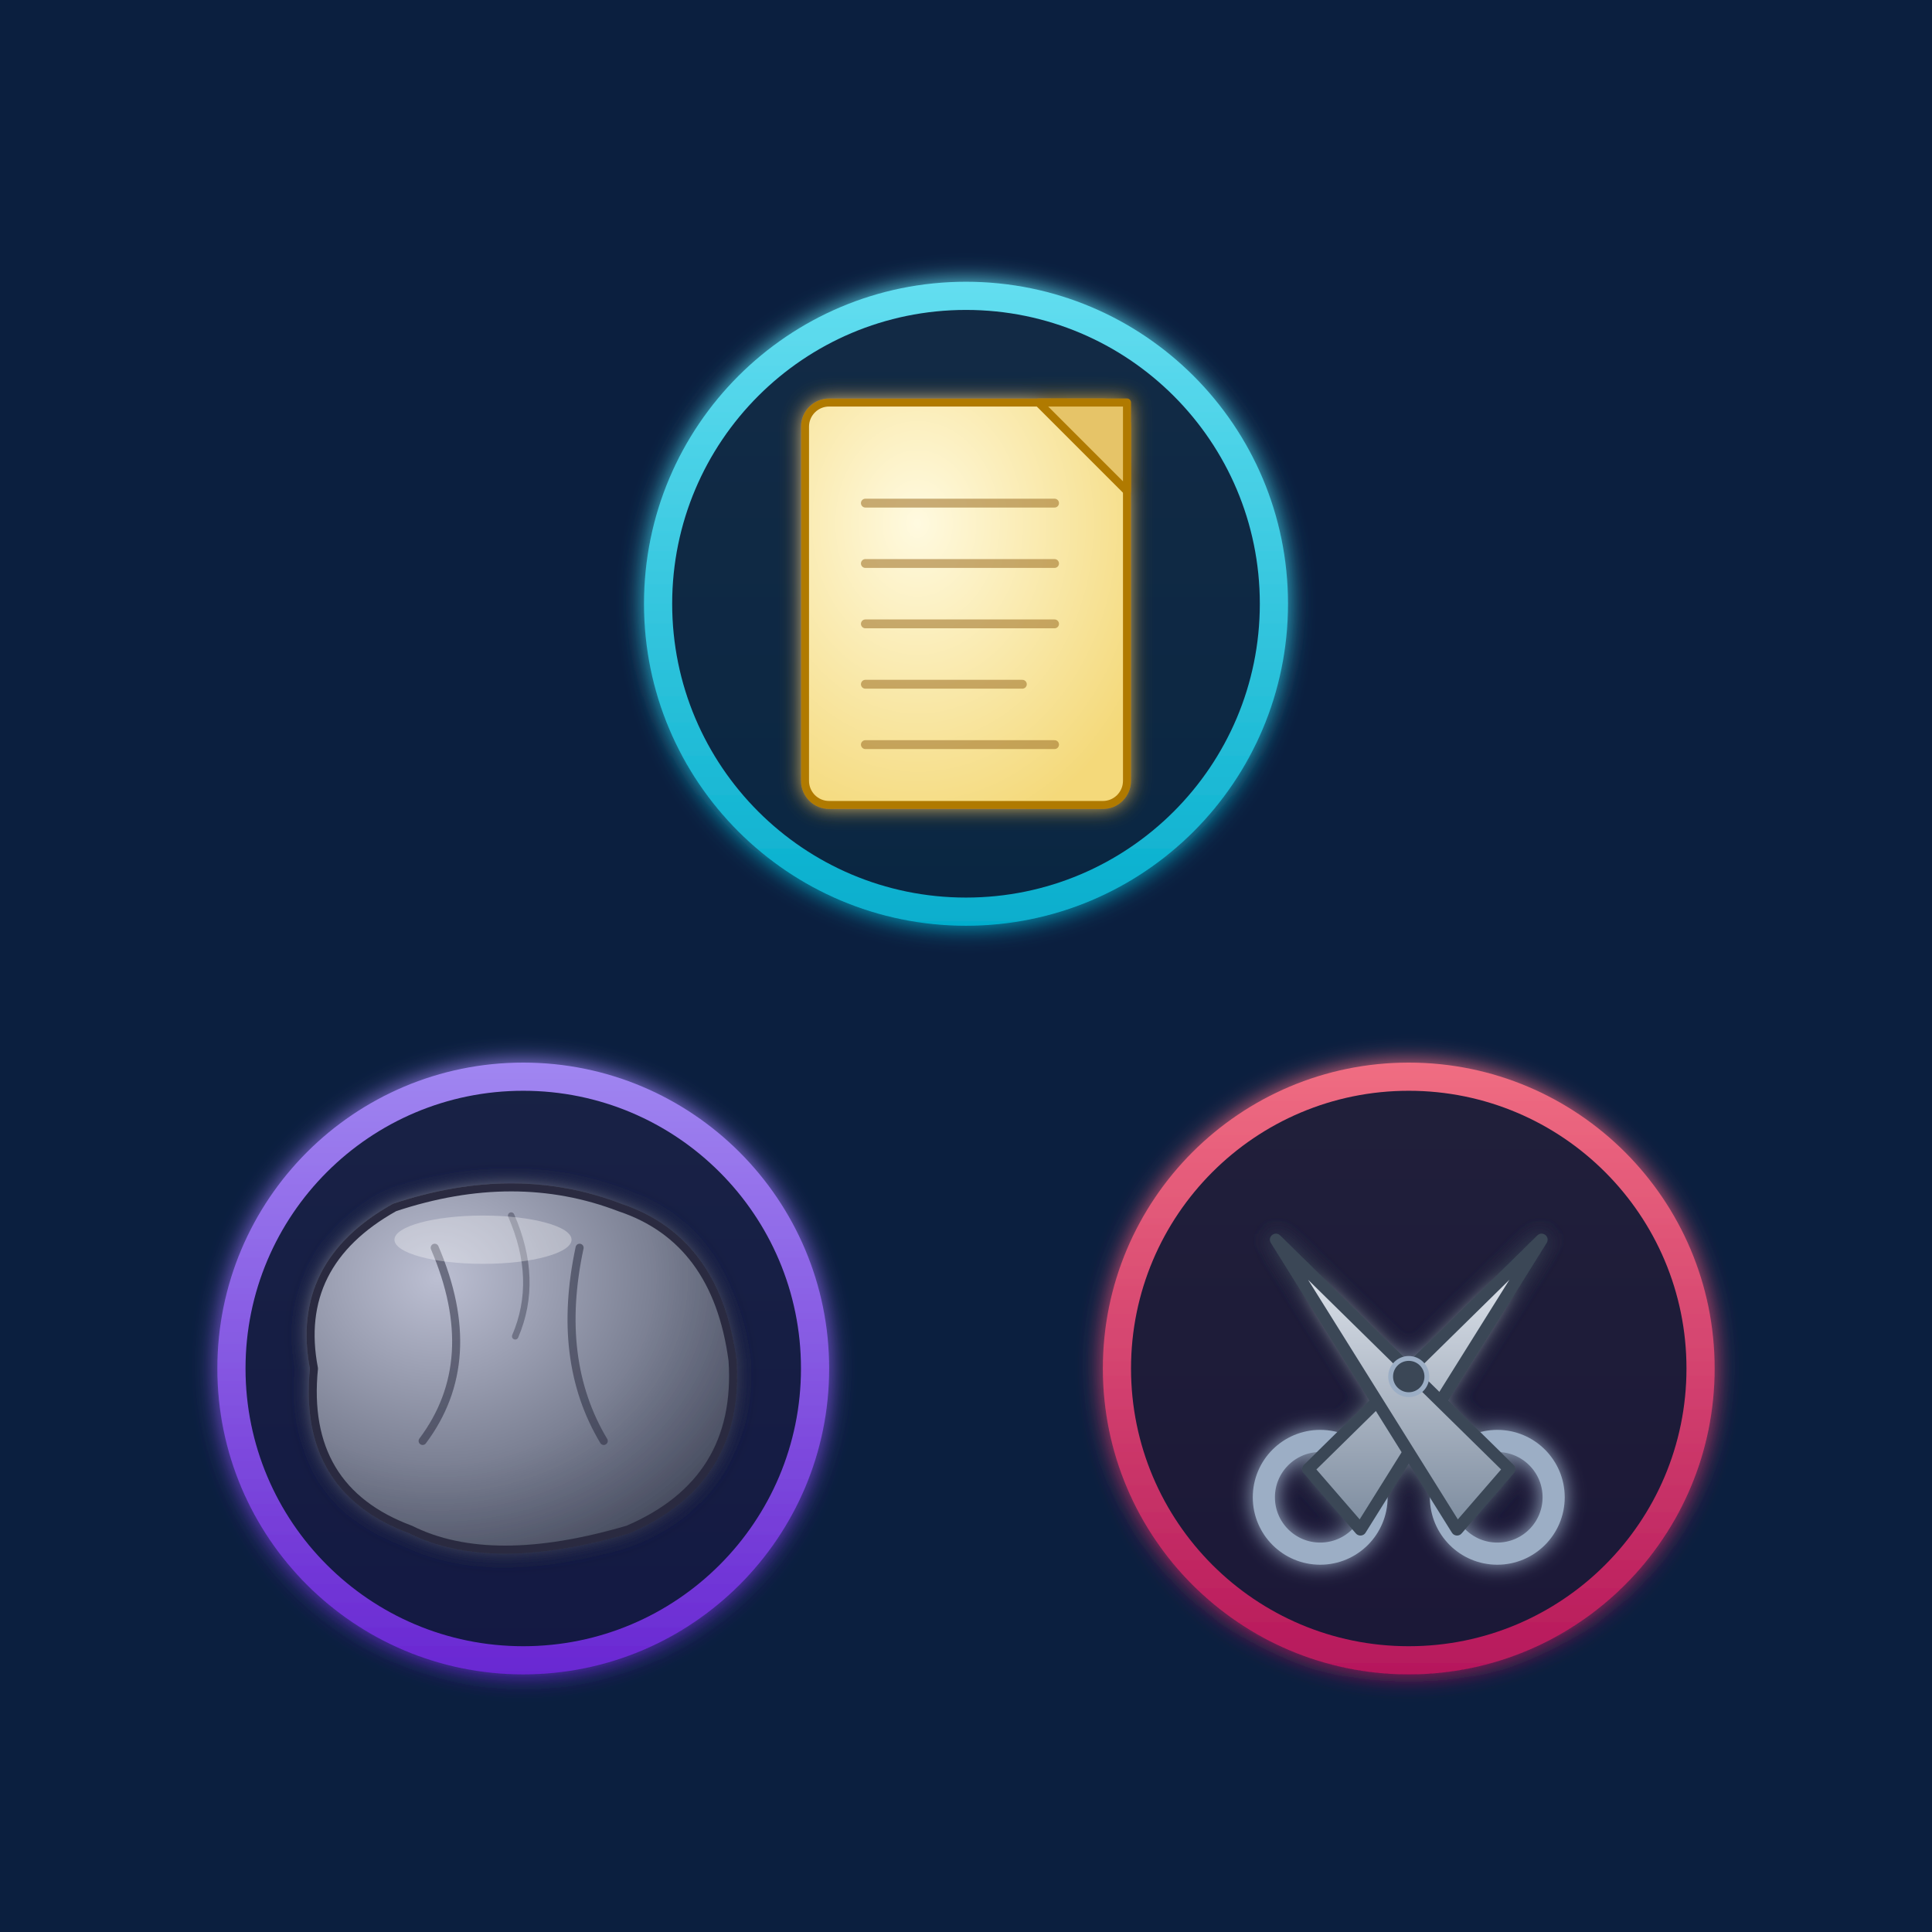
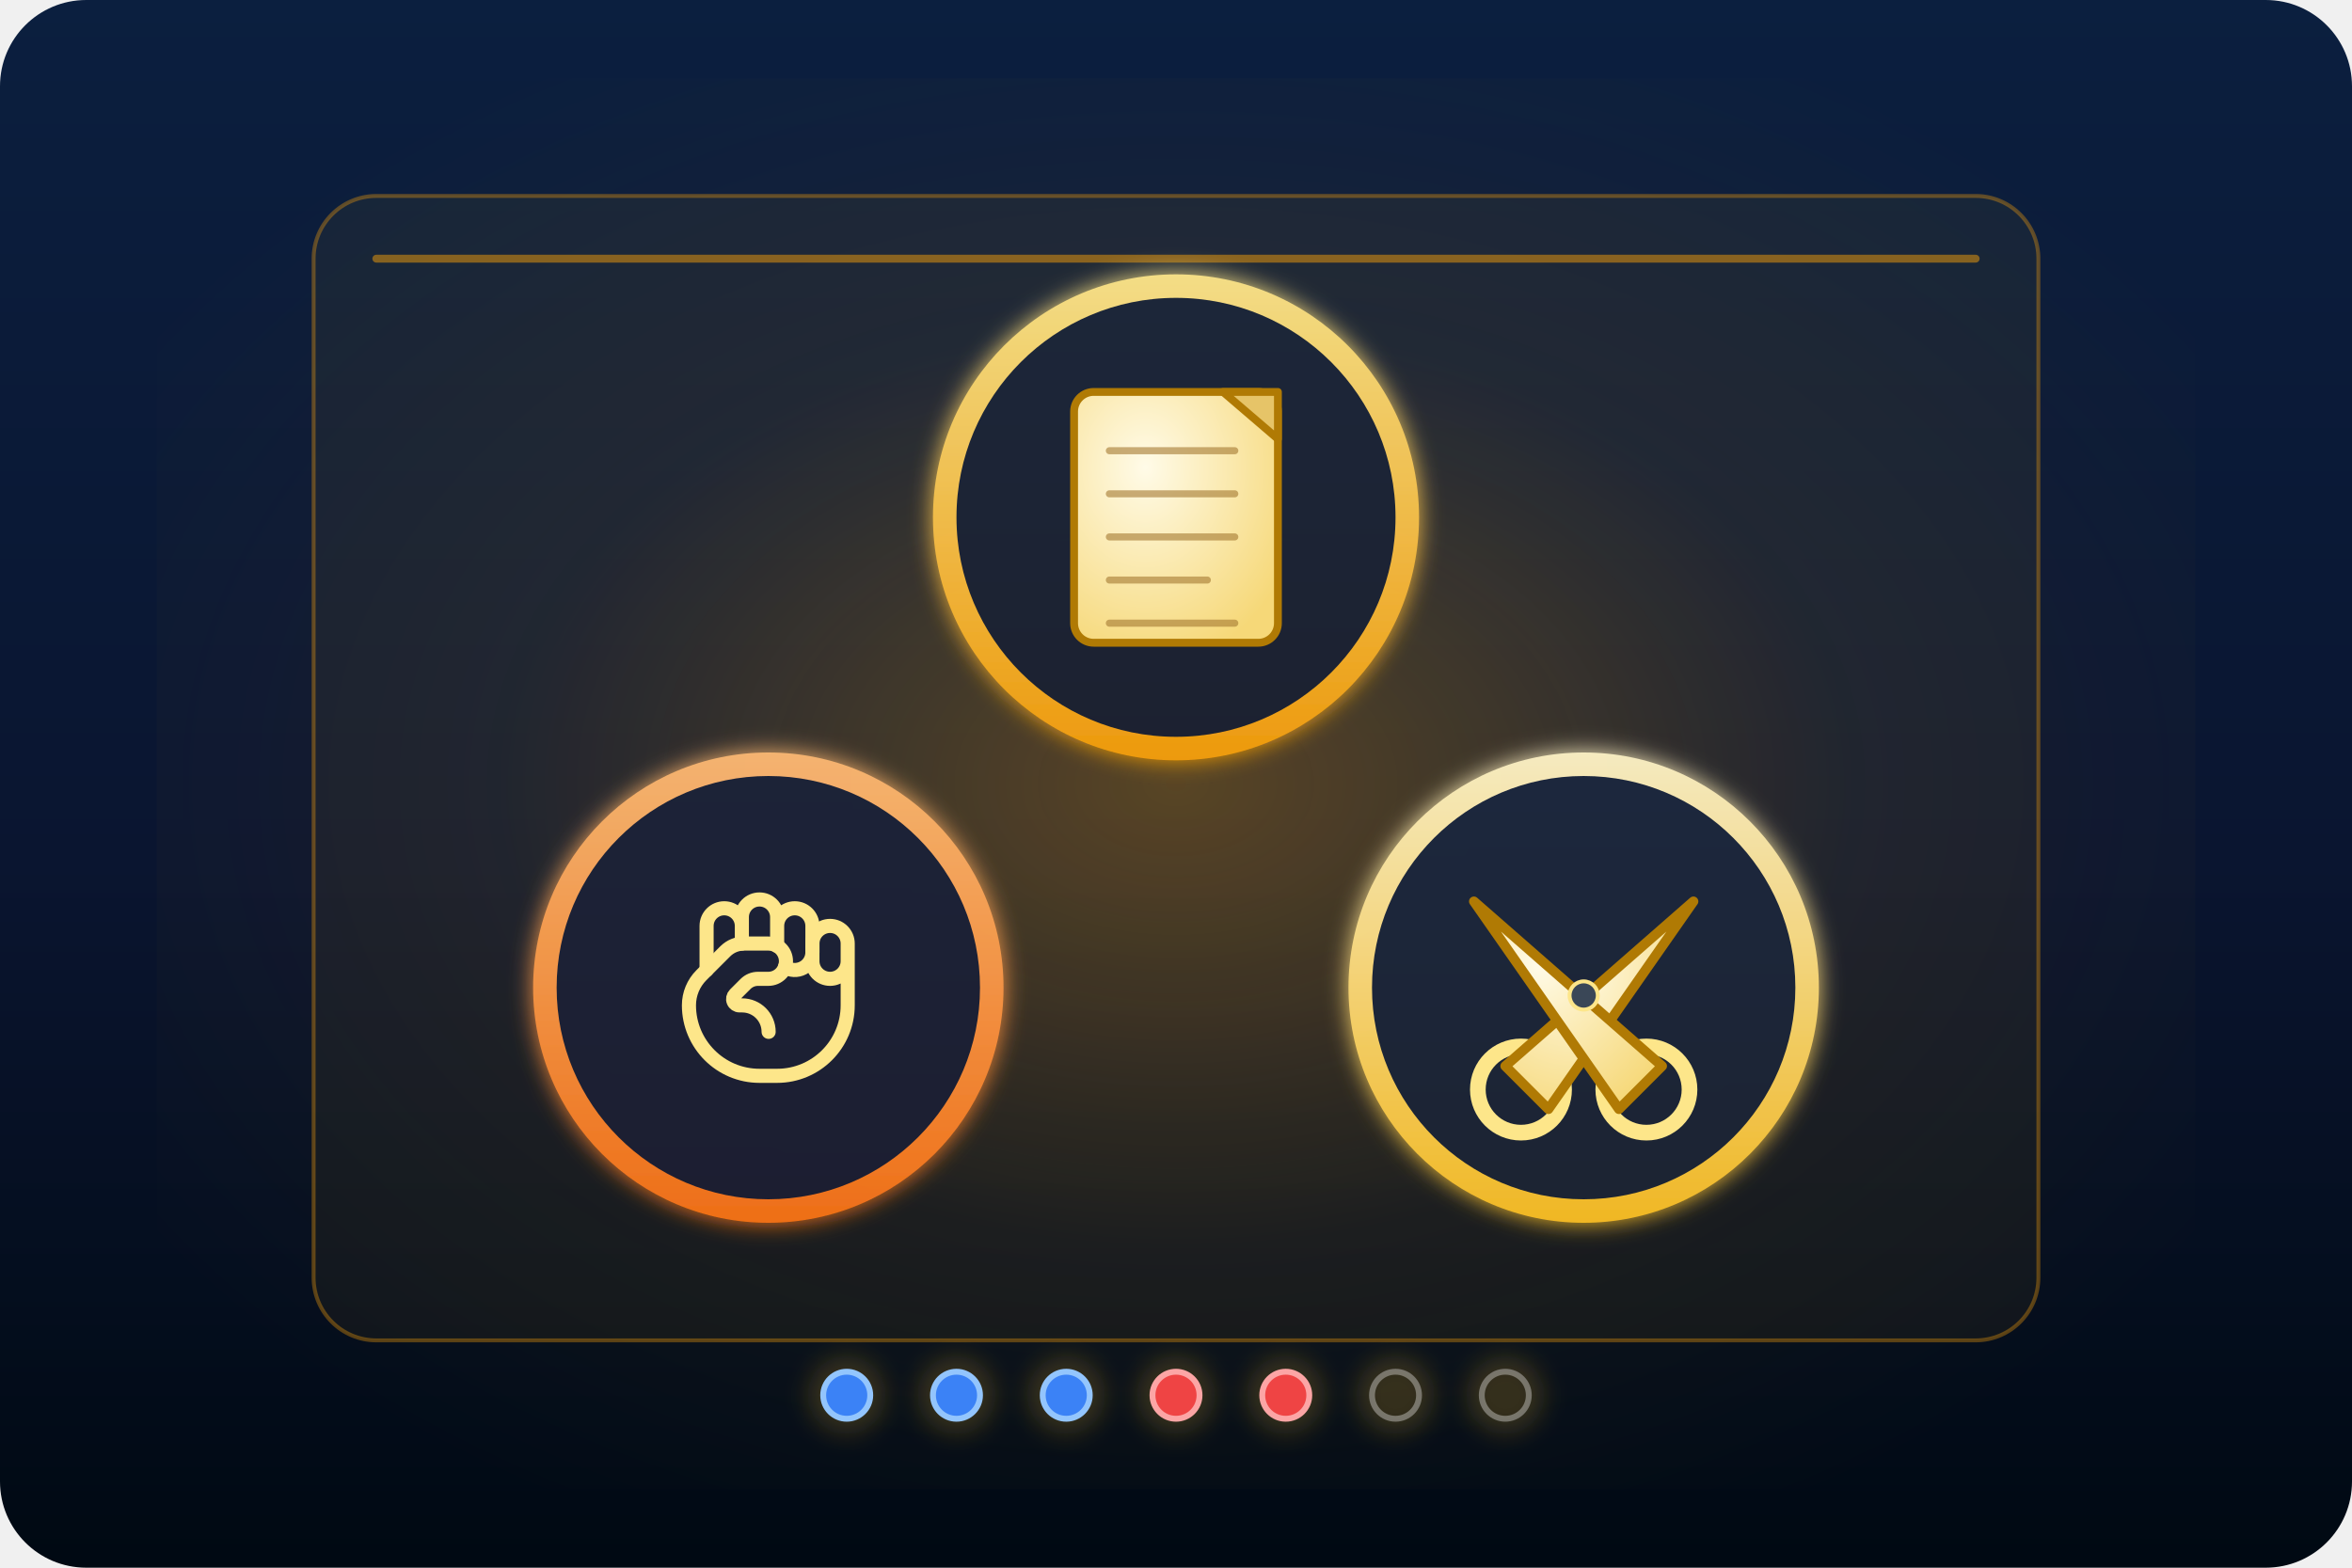
- <svg xmlns="http://www.w3.org/2000/svg" viewBox="0 0 480 480" role="img" aria-label="Rock Paper Scissors — three neon icons in a triangle">
+ <svg xmlns="http://www.w3.org/2000/svg" viewBox="0 0 600 400" role="img" aria-label="Rock Paper Scissors — three hand signs around a best-of-7 round tracker">
  <defs>
-     <filter id="neonGlow" x="-12%" y="-12%" width="124%" height="124%">
-       <feGaussianBlur in="SourceGraphic" stdDeviation="2.5" result="glow" />
+     <linearGradient id="rps-bg" x1="0" y1="0" x2="0" y2="1">
+       <stop offset="0%" stop-color="#0b1f3f" />
+       <stop offset="55%" stop-color="#0a1530" />
+       <stop offset="100%" stop-color="#000912" />
+     </linearGradient>
+     <radialGradient id="rps-glow" cx="50%" cy="50%" r="60%">
+       <stop offset="0%" stop-color="#f59e0b" stop-opacity="0.30" />
+       <stop offset="55%" stop-color="#f59e0b" stop-opacity="0.05" />
+       <stop offset="100%" stop-color="#f59e0b" stop-opacity="0" />
+     </radialGradient>
+     <linearGradient id="rps-amber" x1="0" y1="0" x2="0" y2="1">
+       <stop offset="0%" stop-color="#fde68a" />
+       <stop offset="100%" stop-color="#f59e0b" />
+     </linearGradient>
+     <linearGradient id="rps-orange" x1="0" y1="0" x2="0" y2="1">
+       <stop offset="0%" stop-color="#fdba74" />
+       <stop offset="100%" stop-color="#f97316" />
+     </linearGradient>
+     <linearGradient id="rps-gold" x1="0" y1="0" x2="0" y2="1">
+       <stop offset="0%" stop-color="#fef3c7" />
+       <stop offset="100%" stop-color="#fbbf24" />
+     </linearGradient>
+     <radialGradient id="rps-paper" cx="35%" cy="30%" r="80%">
+       <stop offset="0%" stop-color="#fffbe8" />
+       <stop offset="100%" stop-color="#f6d878" />
+     </radialGradient>
+     <filter id="rps-shadow" x="-30%" y="-30%" width="160%" height="160%">
+       <feGaussianBlur stdDeviation="3" />
+     </filter>
+     <filter id="rps-strongGlow" x="-15%" y="-15%" width="130%" height="130%">
+       <feGaussianBlur stdDeviation="3" result="glow" />
      <feMerge>
        <feMergeNode in="glow" />
        <feMergeNode in="SourceGraphic" />
      </feMerge>
    </filter>
-     <filter id="strongGlow" x="-15%" y="-15%" width="130%" height="130%">
-       <feGaussianBlur in="SourceGraphic" stdDeviation="3" result="glow" />
-       <feMerge>
-         <feMergeNode in="glow" />
-         <feMergeNode in="SourceGraphic" />
-       </feMerge>
-     </filter>
-     <radialGradient id="bg" cx="50%" cy="50%" r="80%">
-       <stop offset="0%" stop-color="#1e1b4b" />
-       <stop offset="100%" stop-color="#030817" />
-     </radialGradient>
-     <radialGradient id="paperFill" cx="35%" cy="30%" r="80%">
-       <stop offset="0%" stop-color="#fffae0" />
-       <stop offset="100%" stop-color="#f4d97a" />
-     </radialGradient>
-     <radialGradient id="rockFill" cx="30%" cy="25%" r="85%">
-       <stop offset="0%" stop-color="#bcbfd2" />
-       <stop offset="60%" stop-color="#7c8194" />
-       <stop offset="100%" stop-color="#454a5d" />
-     </radialGradient>
-     <linearGradient id="bladeSilver" x1="0" y1="0" x2="0" y2="1">
-       <stop offset="0%" stop-color="#e8ecf3" />
-       <stop offset="100%" stop-color="#7c8b9e" />
-     </linearGradient>
-     <linearGradient id="paperBadge" x1="0" y1="0" x2="0" y2="1">
-       <stop offset="0%" stop-color="#67e8f9" />
-       <stop offset="100%" stop-color="#06b6d4" />
-     </linearGradient>
-     <linearGradient id="rockBadge" x1="0" y1="0" x2="0" y2="1">
-       <stop offset="0%" stop-color="#a78bfa" />
-       <stop offset="100%" stop-color="#6d28d9" />
-     </linearGradient>
-     <linearGradient id="scissorsBadge" x1="0" y1="0" x2="0" y2="1">
-       <stop offset="0%" stop-color="#fb7185" />
-       <stop offset="100%" stop-color="#be185d" />
-     </linearGradient>
  </defs>
-   <rect width="480" height="480" fill="#0b1f3f" />
-   <g transform="translate(240 150)">
-     <circle r="80" fill="url(#paperBadge)" filter="url(#strongGlow)" opacity="0.95" />
-     <circle r="73" fill="#0a1733" opacity="0.9" />
-     <g filter="url(#neonGlow)">
-       <rect x="-40" y="-50" width="80" height="100" rx="6" fill="url(#paperFill)" stroke="#b07a04" stroke-width="2" />
-       <path d="M 18,-50 L 40,-50 L 40,-28 Z" fill="#e6c468" stroke="#b07a04" stroke-width="2" stroke-linejoin="round" />
-       <line x1="-25" y1="-25" x2="22" y2="-25" stroke="#a37830" stroke-width="2.2" opacity="0.6" stroke-linecap="round" />
-       <line x1="-25" y1="-10" x2="22" y2="-10" stroke="#a37830" stroke-width="2.2" opacity="0.6" stroke-linecap="round" />
-       <line x1="-25" y1="5" x2="22" y2="5" stroke="#a37830" stroke-width="2.2" opacity="0.6" stroke-linecap="round" />
-       <line x1="-25" y1="20" x2="14" y2="20" stroke="#a37830" stroke-width="2.2" opacity="0.6" stroke-linecap="round" />
-       <line x1="-25" y1="35" x2="22" y2="35" stroke="#a37830" stroke-width="2.2" opacity="0.6" stroke-linecap="round" />
+   <rect x="0" y="0" width="600" height="400" rx="22" fill="url(#rps-bg)" />
+   <rect x="40" y="20" width="520" height="360" rx="40" fill="url(#rps-glow)" />
+   <g>
+     <rect x="80" y="50" width="440" height="292" rx="16" fill="none" stroke="#f59e0b" stroke-opacity="0.35" stroke-width="1" />
+     <rect x="80" y="50" width="440" height="292" rx="16" fill="#fbbf24" fill-opacity="0.05" />
+     <line x1="96" y1="66" x2="504" y2="66" stroke="#f59e0b" stroke-opacity="0.5" stroke-width="2" stroke-linecap="round" />
+   </g>
+   <g transform="translate(300 132)">
+     <circle r="62" fill="url(#rps-amber)" filter="url(#rps-strongGlow)" opacity="0.95" />
+     <circle r="56" fill="#0a1733" opacity="0.92" />
+     <g stroke="#b07a04" stroke-width="2" stroke-linejoin="round">
+       <rect x="-26" y="-32" width="52" height="64" rx="5" fill="url(#rps-paper)" />
+       <path d="M 12,-32 L 26,-32 L 26,-20 Z" fill="#e6c468" />
+       <g stroke="#a37830" stroke-width="1.8" stroke-linecap="round" opacity="0.6" fill="none">
+         <line x1="-17" y1="-17" x2="15" y2="-17" />
+         <line x1="-17" y1="-6" x2="15" y2="-6" />
+         <line x1="-17" y1="5" x2="15" y2="5" />
+         <line x1="-17" y1="16" x2="8" y2="16" />
+         <line x1="-17" y1="27" x2="15" y2="27" />
+       </g>
    </g>
  </g>
-   <g transform="translate(130 340)">
-     <circle r="76" fill="url(#rockBadge)" filter="url(#strongGlow)" opacity="0.95" />
-     <circle r="69" fill="#0a1733" opacity="0.9" />
-     <g filter="url(#neonGlow)">
-       <path d="M -52,0 Q -57,-26 -32,-40 Q -2,-50 24,-40 Q 48,-32 52,-2 Q 54,28 26,40 Q -8,50 -28,40 Q -55,30 -52,0 Z" fill="url(#rockFill)" stroke="#2a2c40" stroke-width="2" stroke-linejoin="round" />
-       <path d="M -22,-30 Q -10,-2 -25,18" stroke="#2a2c40" stroke-width="2" fill="none" opacity="0.55" stroke-linecap="round" />
-       <path d="M 14,-30 Q 8,-2 20,18" stroke="#2a2c40" stroke-width="2" fill="none" opacity="0.55" stroke-linecap="round" />
-       <path d="M -3,-38 Q 4,-22 -2,-8" stroke="#2a2c40" stroke-width="1.6" fill="none" opacity="0.4" stroke-linecap="round" />
-       <ellipse cx="-10" cy="-32" rx="22" ry="6" fill="#ffffff" opacity="0.32" />
+   <g transform="translate(196 252)">
+     <circle r="60" fill="url(#rps-orange)" filter="url(#rps-strongGlow)" opacity="0.95" />
+     <circle r="54" fill="#0a1733" opacity="0.92" />
+     <g transform="translate(-27 -27) scale(2.25)" fill="none" stroke="#fde68a" stroke-width="1.6" stroke-linecap="round" stroke-linejoin="round">
+       <path d="M12.035 17.012a3 3 0 0 0-3-3l-.311-.002a.72.72 0 0 1-.505-1.229l1.195-1.195A2 2 0 0 1 10.828 11H12a2 2 0 0 0 0-4H9.243a3 3 0 0 0-2.122.879l-2.707 2.707A4.83 4.83 0 0 0 3 14a8 8 0 0 0 8 8h2a8 8 0 0 0 8-8V7a2 2 0 1 0-4 0v2a2 2 0 1 0 4 0" />
+       <path d="M13.888 9.662A2 2 0 0 0 17 8V5a2 2 0 1 0-4 0M9 5a2 2 0 1 0-4 0v5m4-3V4a2 2 0 1 1 4 0v3.268" />
    </g>
  </g>
-   <g transform="translate(350 340)">
-     <circle r="76" fill="url(#scissorsBadge)" filter="url(#strongGlow)" opacity="0.95" />
-     <circle r="69" fill="#0a1733" opacity="0.9" />
-     <g filter="url(#neonGlow)">
-       <circle cx="-22" cy="32" r="14" fill="none" stroke="#9caec5" stroke-width="5.5" />
-       <circle cx="22" cy="32" r="14" fill="none" stroke="#9caec5" stroke-width="5.5" />
-       <polygon points="-25,25 -12,40 33,-32" fill="url(#bladeSilver)" stroke="#3a4757" stroke-width="3" stroke-linejoin="round" />
-       <polygon points="25,25 12,40 -33,-32" fill="url(#bladeSilver)" stroke="#3a4757" stroke-width="3" stroke-linejoin="round" />
-       <circle cx="0" cy="2" r="4.5" fill="#3a4757" stroke="#9caec5" stroke-width="1.2" />
+   <g transform="translate(404 252)">
+     <circle r="60" fill="url(#rps-gold)" filter="url(#rps-strongGlow)" opacity="0.95" />
+     <circle r="54" fill="#0a1733" opacity="0.92" />
+     <g stroke="#fde68a" stroke-width="4" fill="none" stroke-linecap="round">
+       <circle cx="-16" cy="26" r="11" />
+       <circle cx="16" cy="26" r="11" />
    </g>
+     <g fill="url(#rps-paper)" stroke="#b07a04" stroke-width="2.5" stroke-linejoin="round">
+       <polygon points="-20,20 -9,31 28,-22" />
+       <polygon points="20,20 9,31 -28,-22" />
+     </g>
+     <circle cx="0" cy="2" r="3.6" fill="#3a4757" stroke="#fde68a" stroke-width="1" />
+   </g>
+   <g transform="translate(300 356)">
+     <g fill="#fbbf24" fill-opacity="0.18" filter="url(#rps-shadow)">
+       <circle cx="-84" cy="0" r="10" />
+       <circle cx="-56" cy="0" r="10" />
+       <circle cx="-28" cy="0" r="10" />
+       <circle cx="0" cy="0" r="10" />
+       <circle cx="28" cy="0" r="10" />
+       <circle cx="56" cy="0" r="10" />
+       <circle cx="84" cy="0" r="10" />
+     </g>
+     <circle cx="-84" cy="0" r="6" fill="#3b82f6" stroke="#93c5fd" stroke-width="1.5" />
+     <circle cx="-56" cy="0" r="6" fill="#3b82f6" stroke="#93c5fd" stroke-width="1.5" />
+     <circle cx="-28" cy="0" r="6" fill="#3b82f6" stroke="#93c5fd" stroke-width="1.5" />
+     <circle cx="0" cy="0" r="6" fill="#ef4444" stroke="#fca5a5" stroke-width="1.5" />
+     <circle cx="28" cy="0" r="6" fill="#ef4444" stroke="#fca5a5" stroke-width="1.5" />
+     <circle cx="56" cy="0" r="6" fill="none" stroke="#ffffff" stroke-opacity="0.35" stroke-width="1.5" />
+     <circle cx="84" cy="0" r="6" fill="none" stroke="#ffffff" stroke-opacity="0.35" stroke-width="1.5" />
  </g>
</svg>
